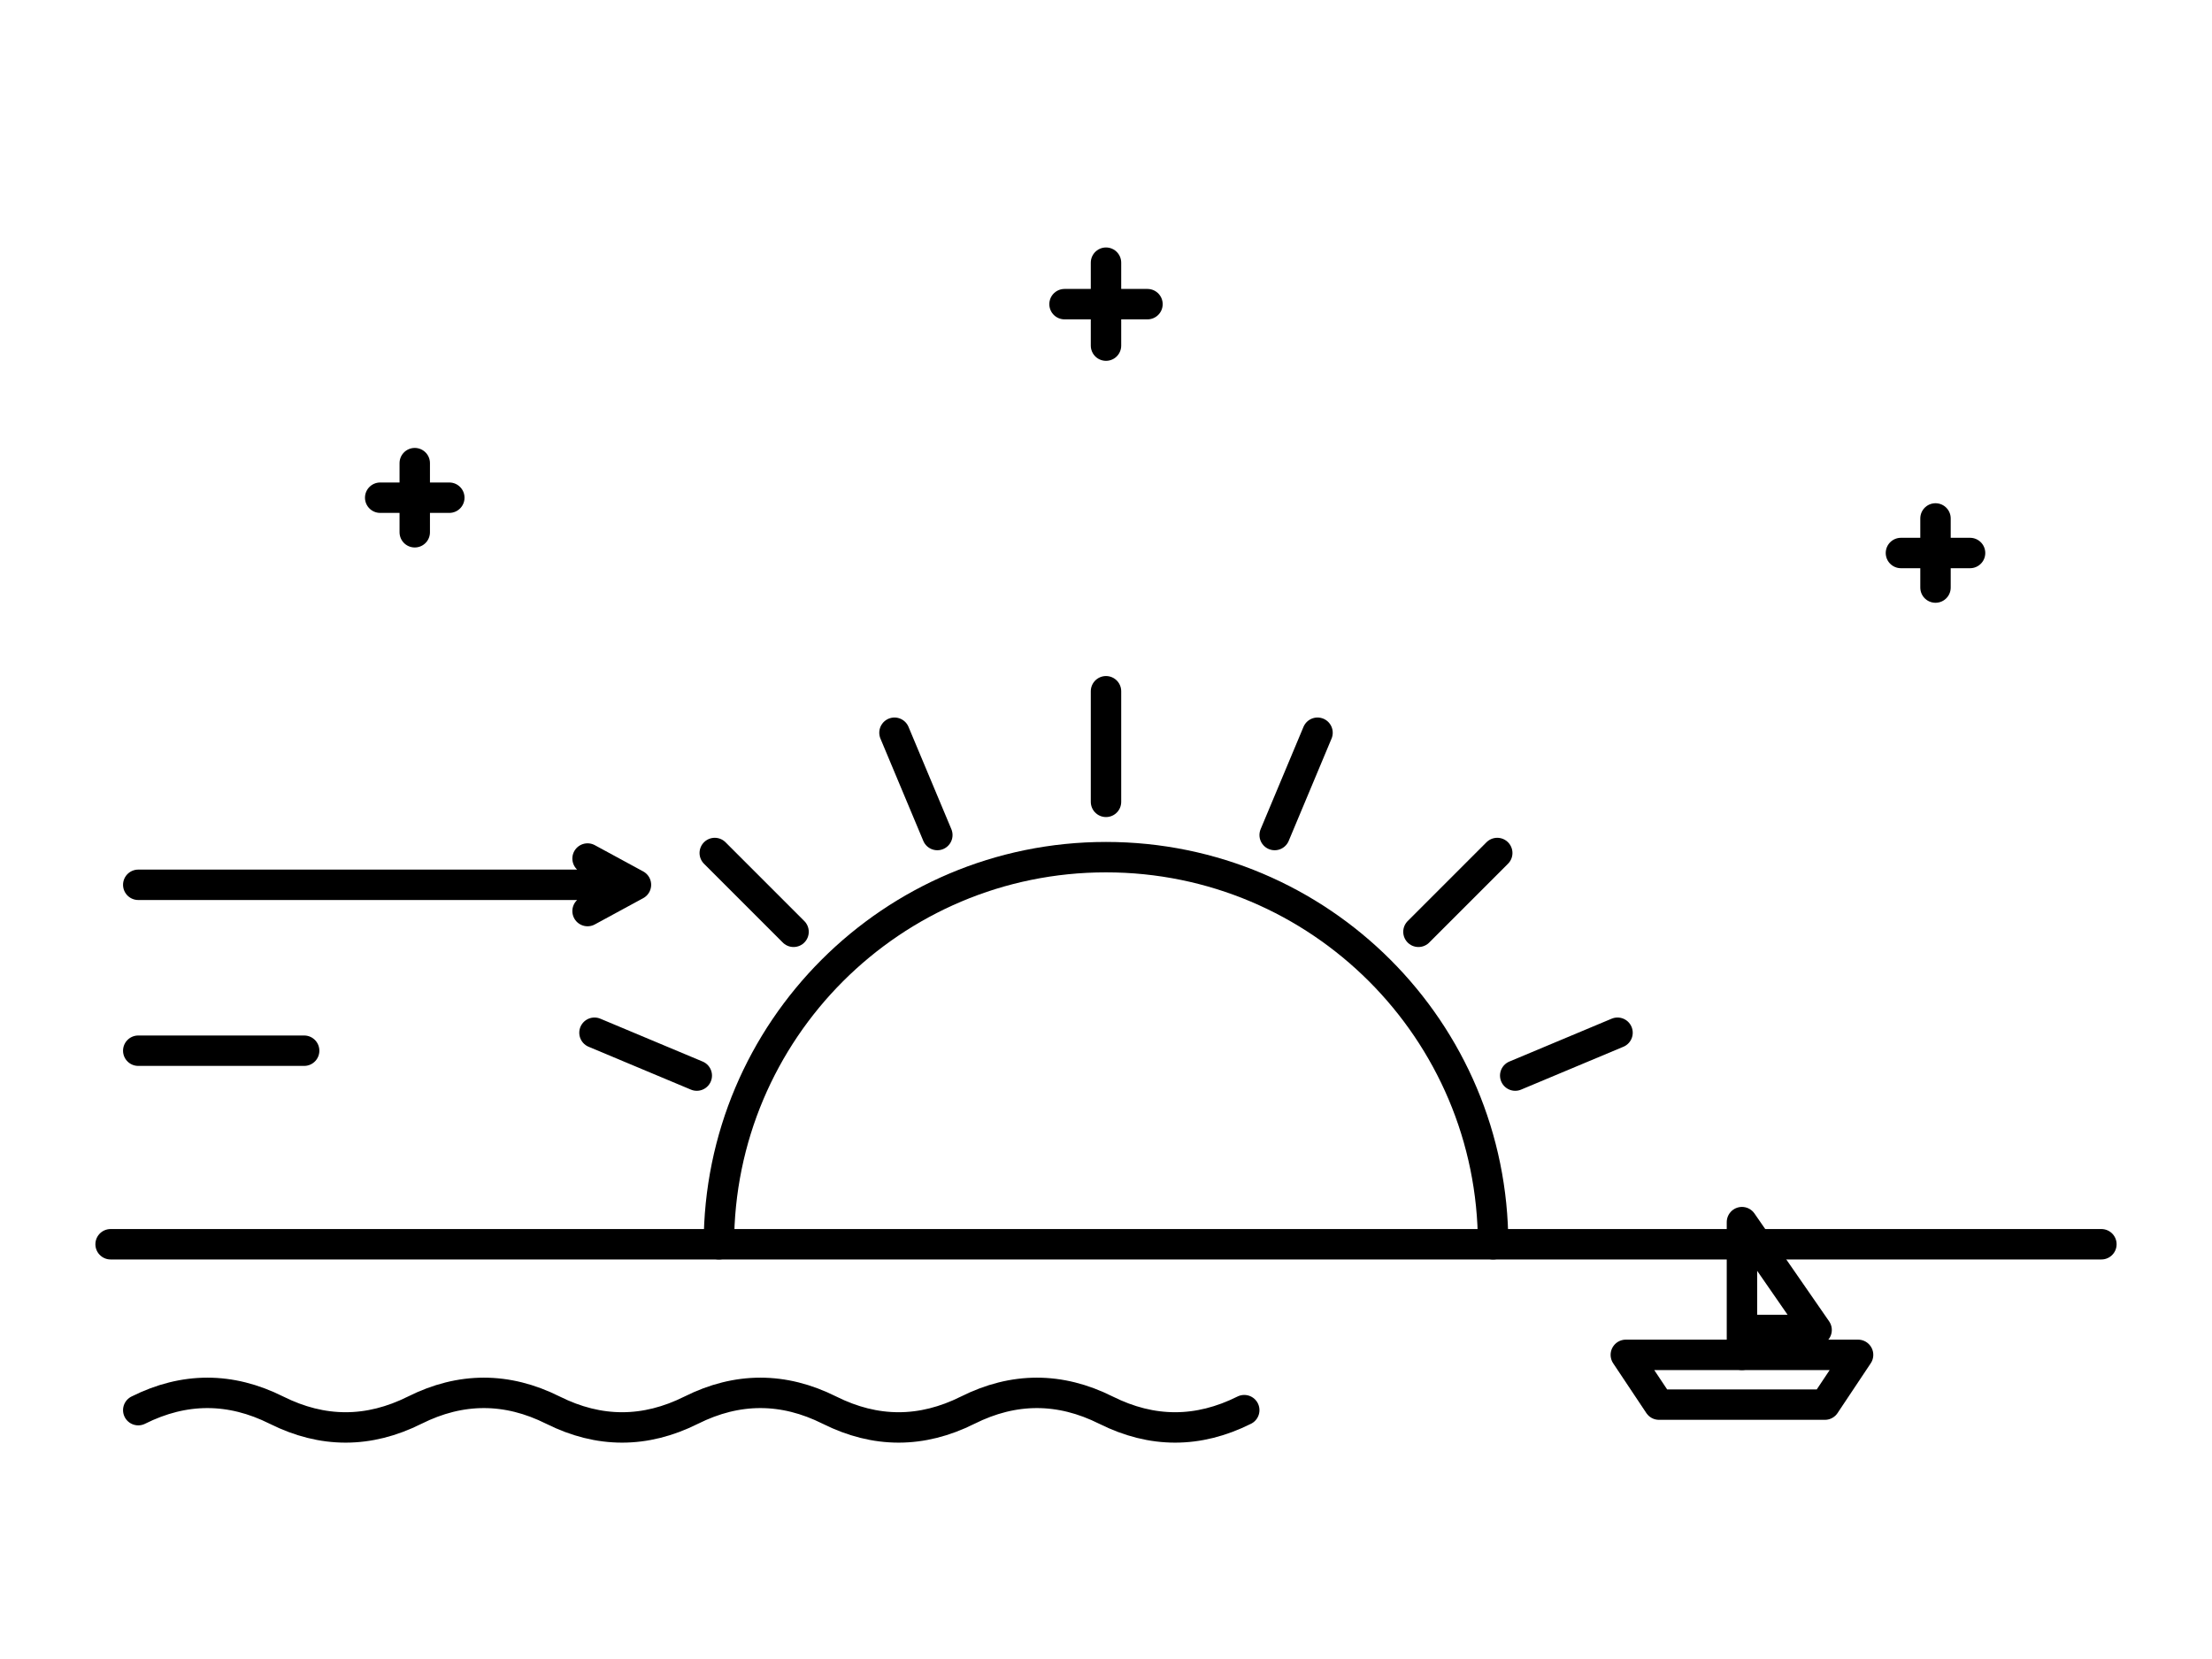
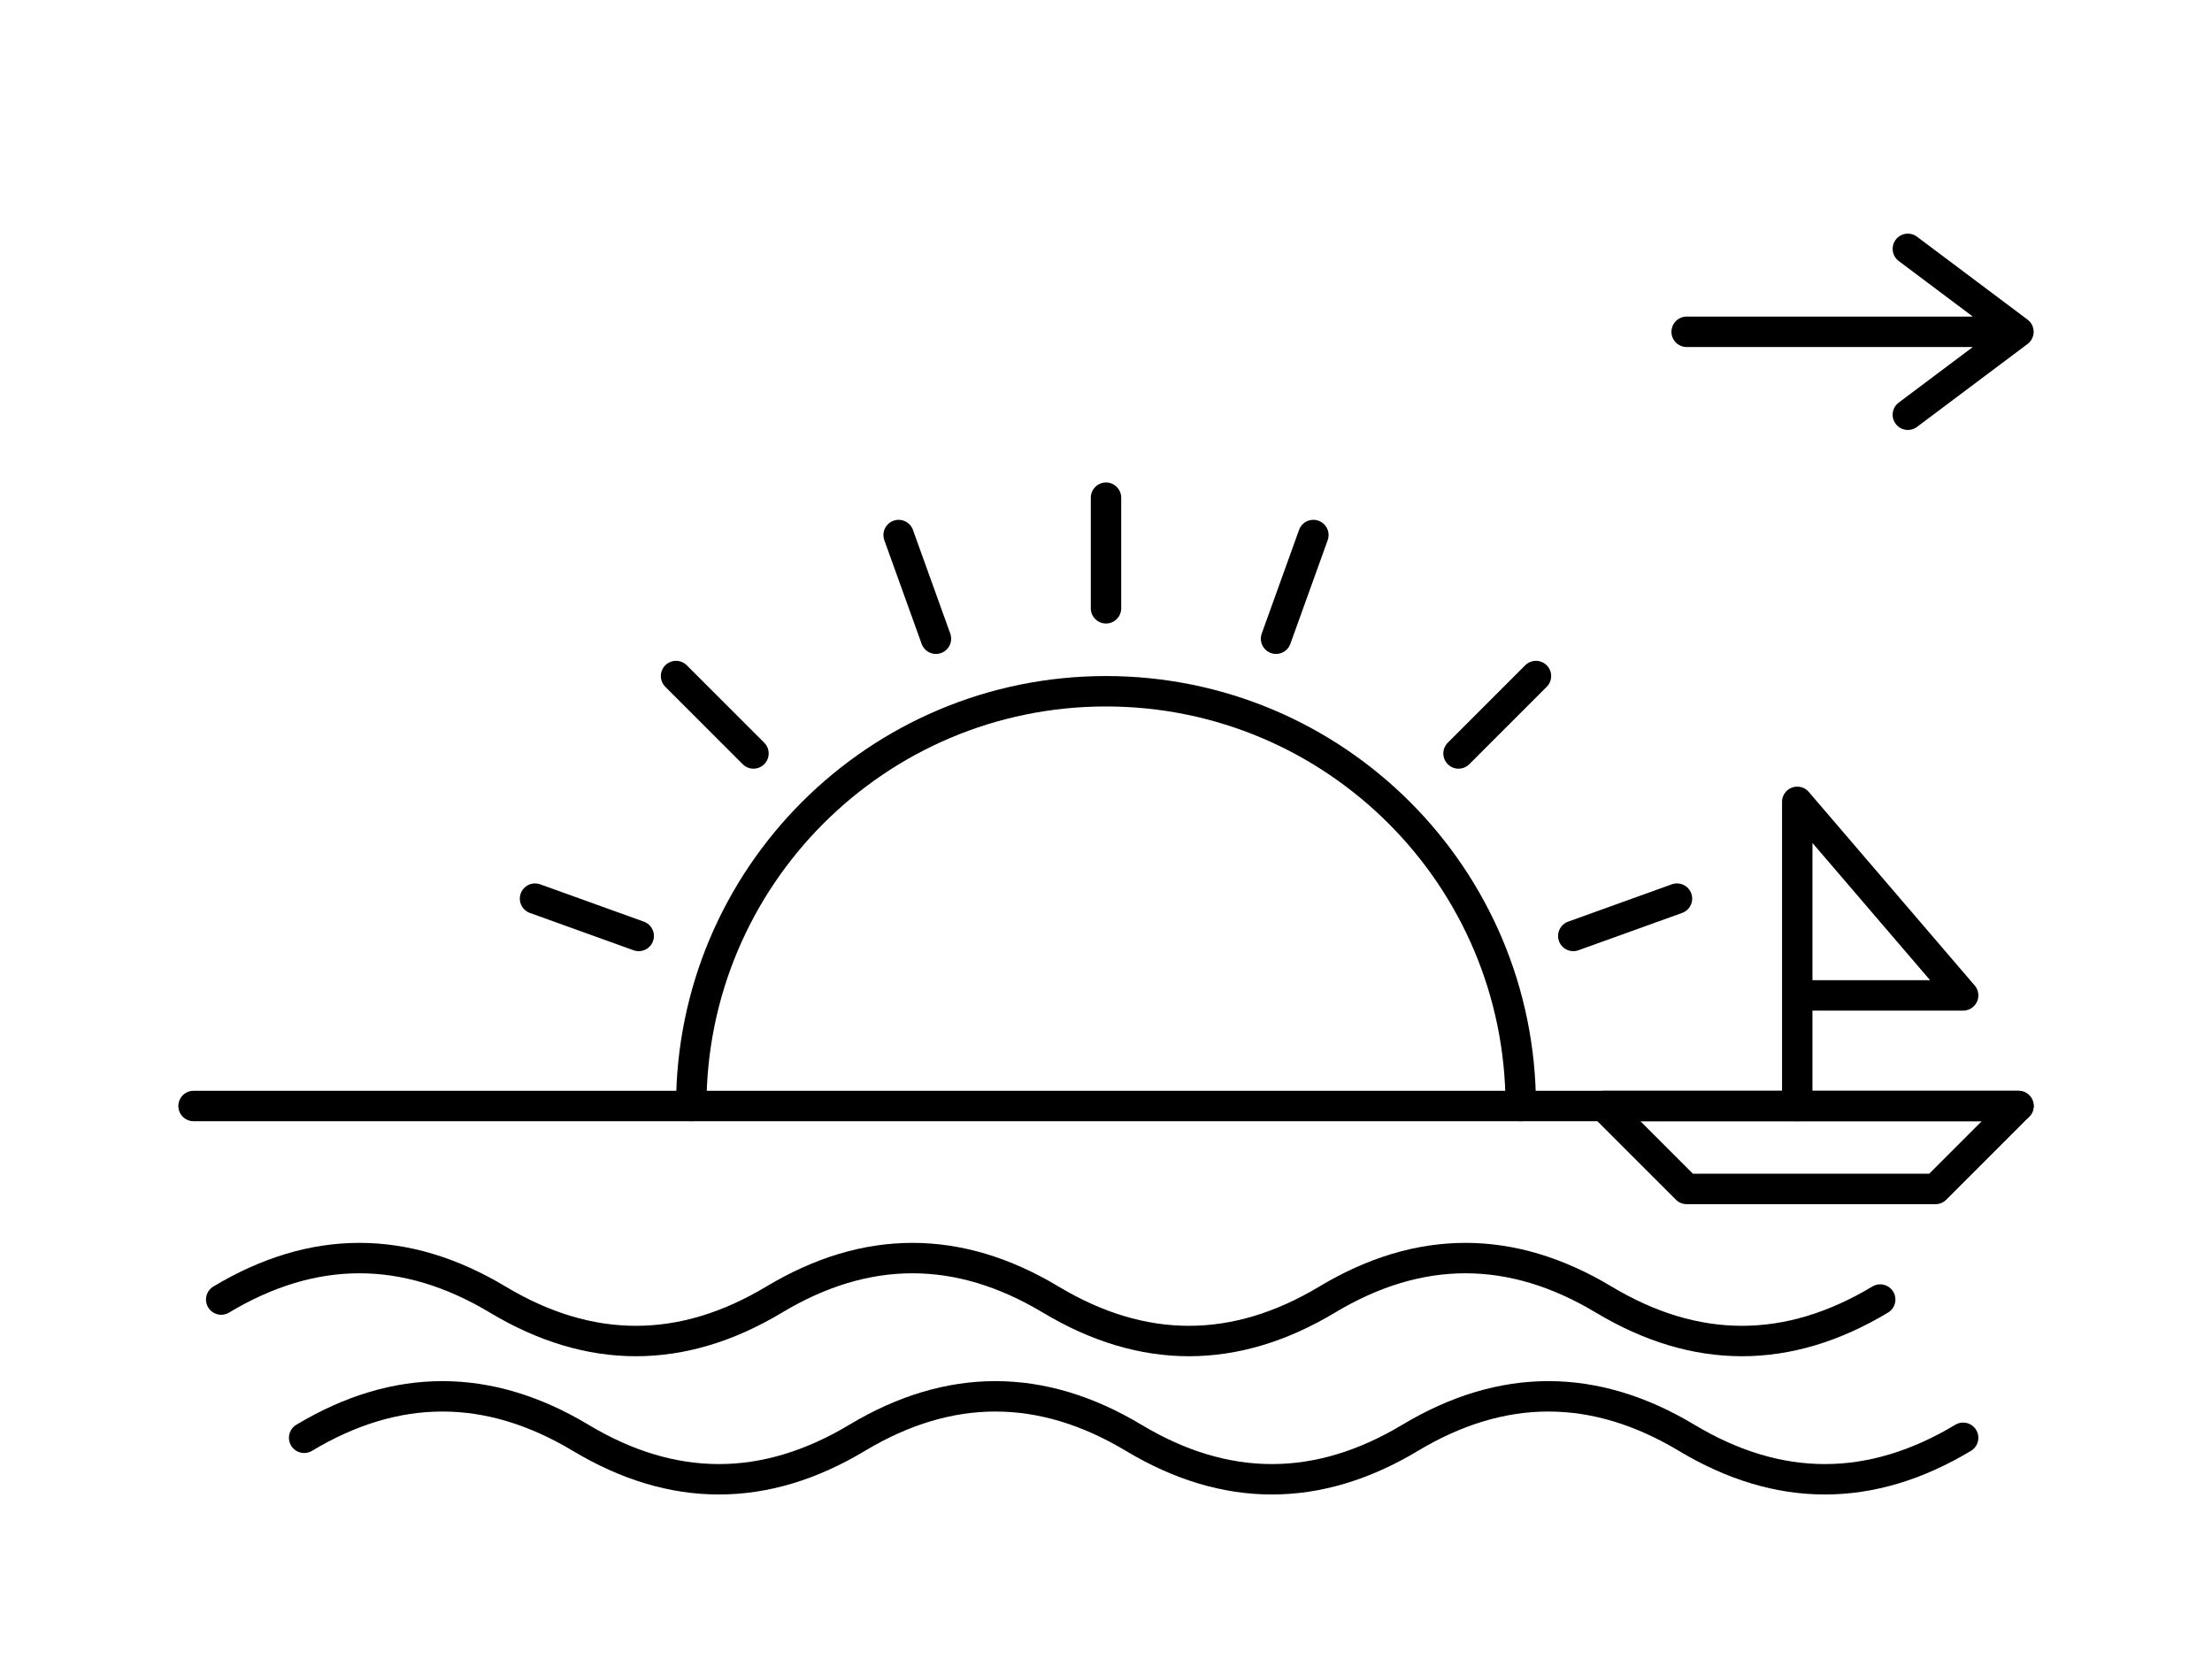
<svg xmlns="http://www.w3.org/2000/svg" viewBox="0 0 160 120" fill="none" stroke="#000" stroke-width="2.2" stroke-linecap="round" stroke-linejoin="round">
-   <path d="M8 90H152" />
-   <path d="M52 90A28 28 0 0 1 108 90" />
-   <path d="M109.6 77.8L117 74.7" />
-   <path d="M102.6 67.4L108.3 61.7" />
-   <path d="M92.2 60.4L95.3 53" />
-   <path d="M80 58L80 50" />
-   <path d="M67.8 60.4L64.7 53" />
-   <path d="M57.4 67.4L51.7 61.7" />
-   <path d="M50.4 77.8L43 74.7" />
-   <path d="M117.6 98L120 101.6H132L134.4 98Z" />
-   <path d="M126 98V88.4M126 88.4L131.4 96.2H126" />
-   <path d="M10 102q5 -2.5 10 0q5 2.5 10 0q5 -2.5 10 0q5 2.5 10 0q5 -2.5 10 0q5 2.5 10 0q5 -2.5 10 0q5 2.5 10 0" />
-   <path d="M10 64L46 64M42.5 62.1L46 64L42.5 65.9" />
-   <path d="M10 76l12 0" />
-   <path d="M77 22H83M80 19V25" />
-   <path d="M27.5 36H32.5M30 33.5V38.5" />
-   <path d="M137.5 40H142.5M140 37.5V42.5" />
+   <path d="M50 80A30 30 0 0 1 110 80" />
+   <path d="M46.2 67.7L38.7 65.0M54.5 54.5L48.9 48.9M67.7 46.2L65.0 38.7M80.0 44.0L80.0 36.0M92.3 46.2L95.0 38.7M105.5 54.5L111.1 48.9M113.8 67.7L121.3 65.0" />
+   <path d="M14 80L146 80" />
+   <path d="M16 94Q26 88 36 94T56 94T76 94T96 94T116 94T136 94" />
+   <path d="M22 104Q32 98 42 104T62 104T82 104T102 104T122 104T142 104" />
+   <path d="M122 24L146 24M138 18L146 24L138 30" />
+   <path d="M116 80L146 80L140 86L122 86Z" />
+   <path d="M130 80L130 58L142 72L130 72" />
</svg>
